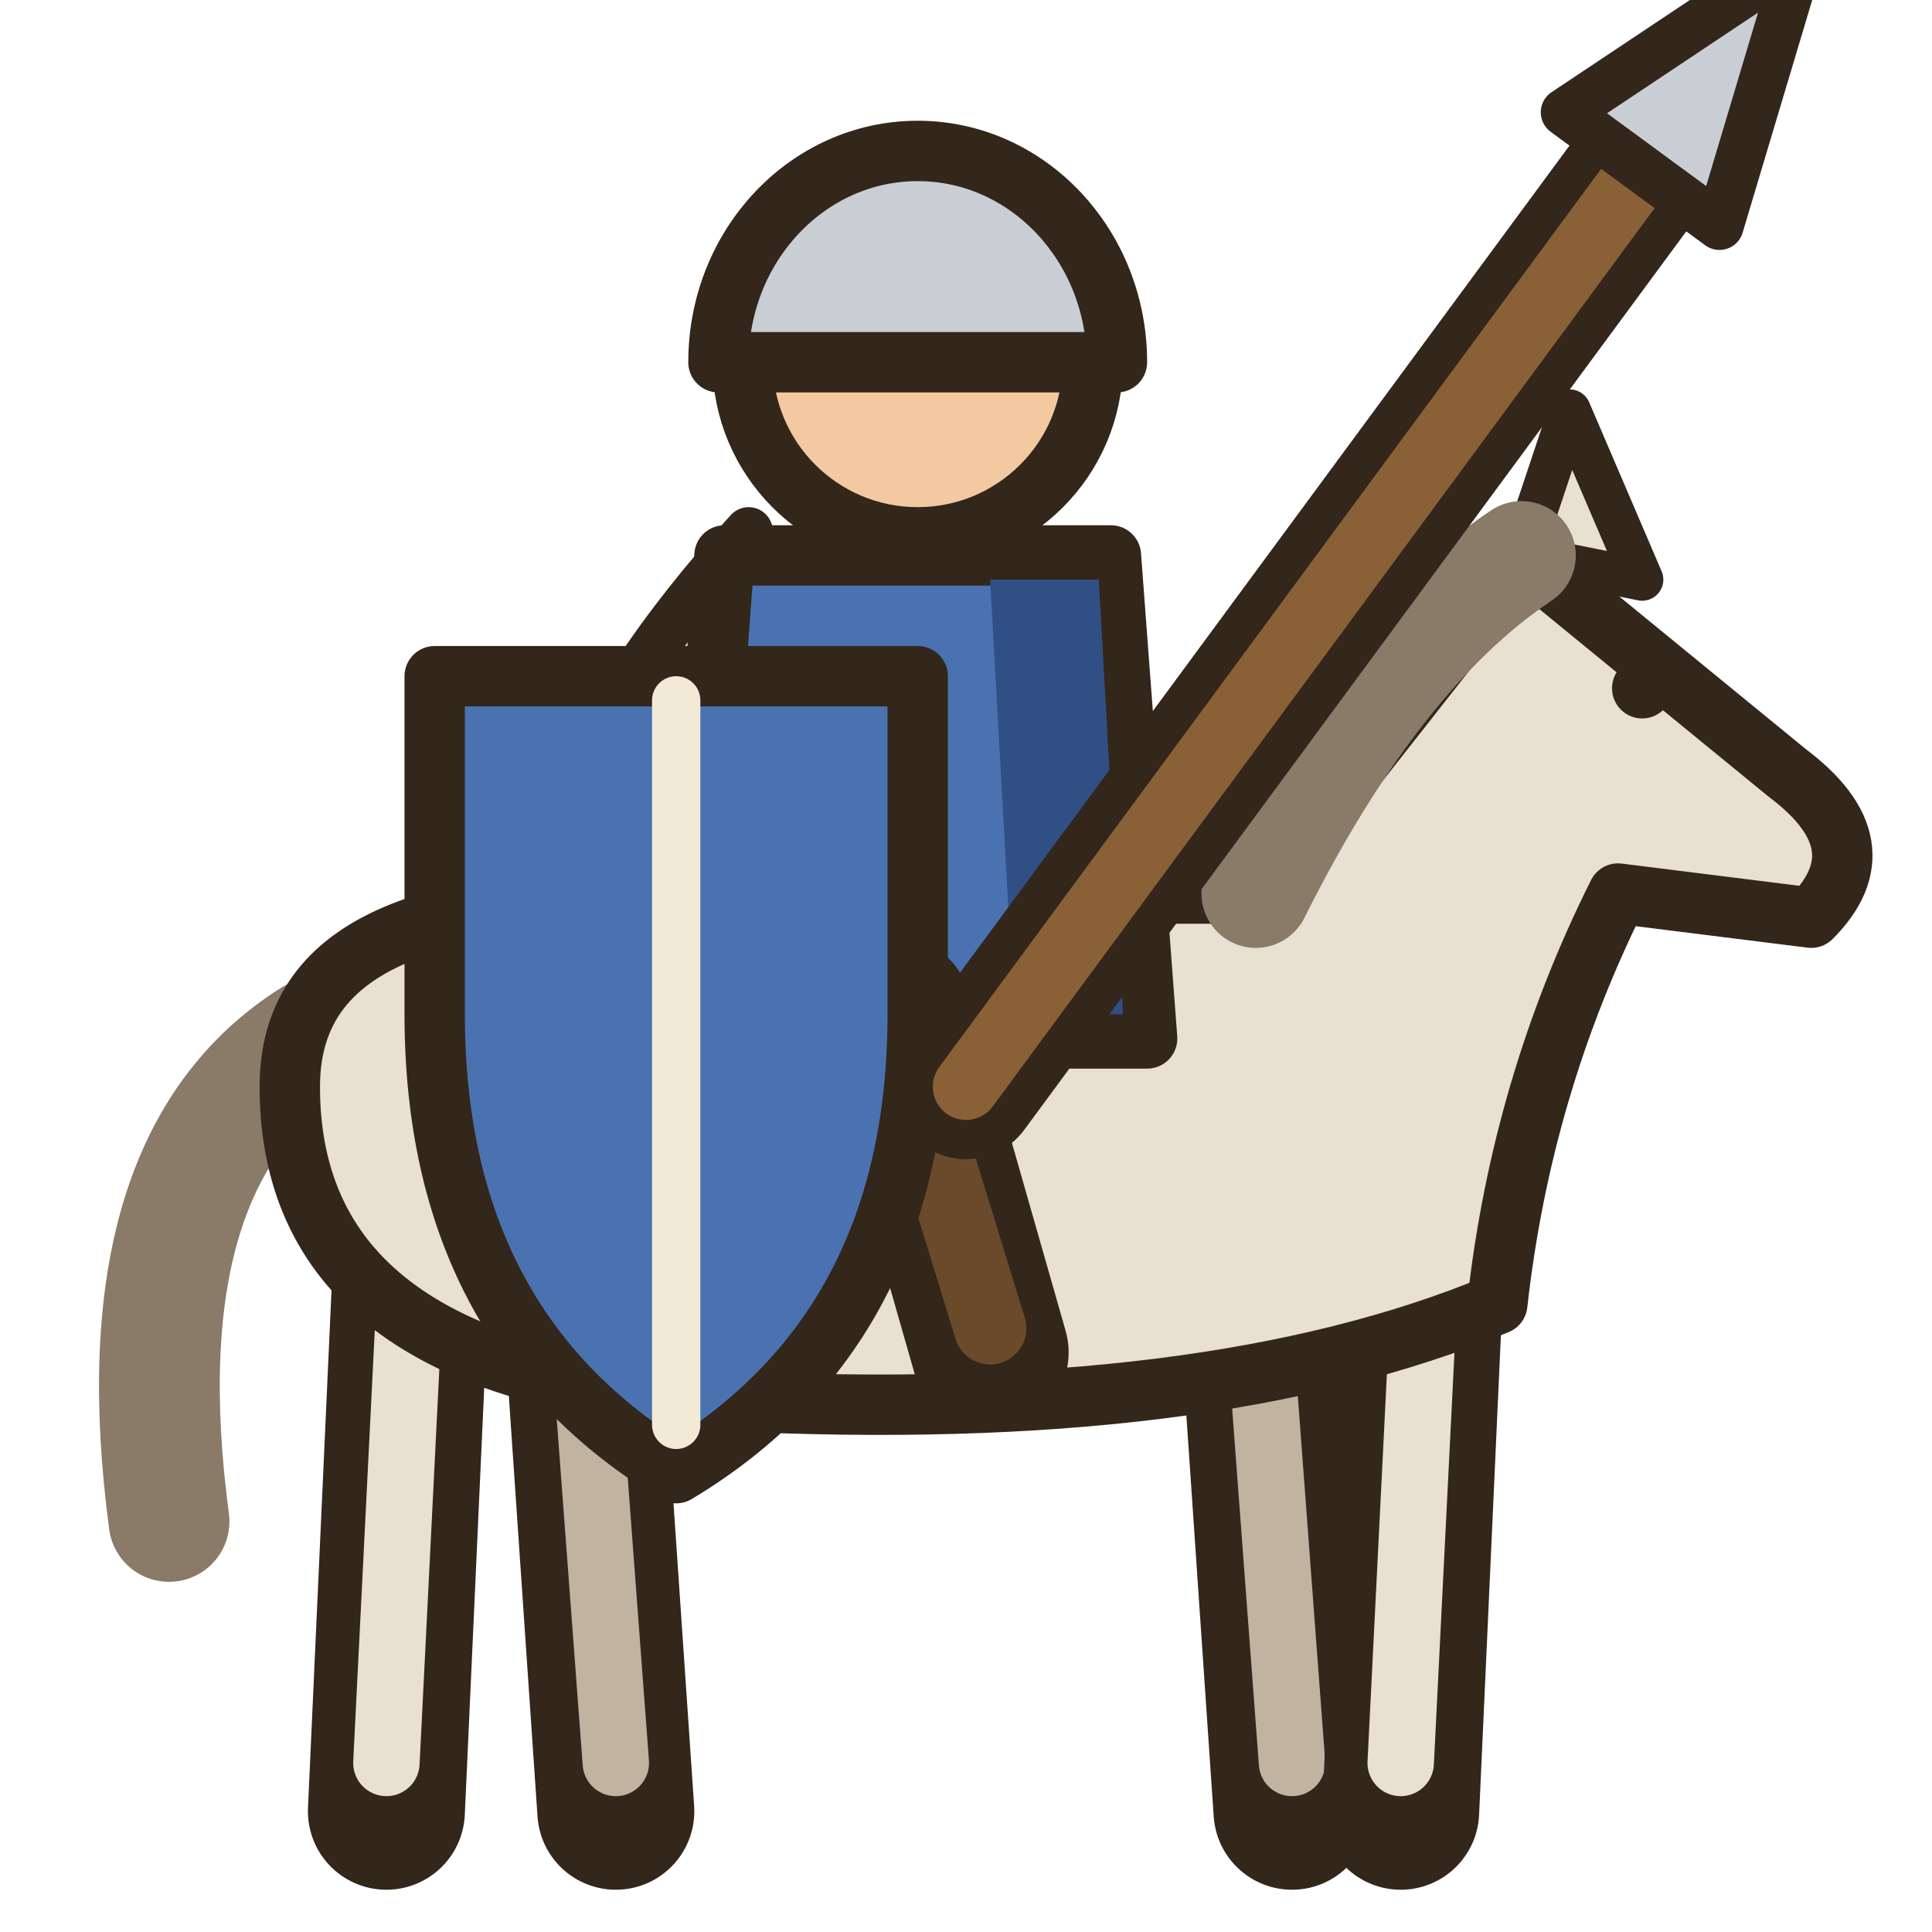
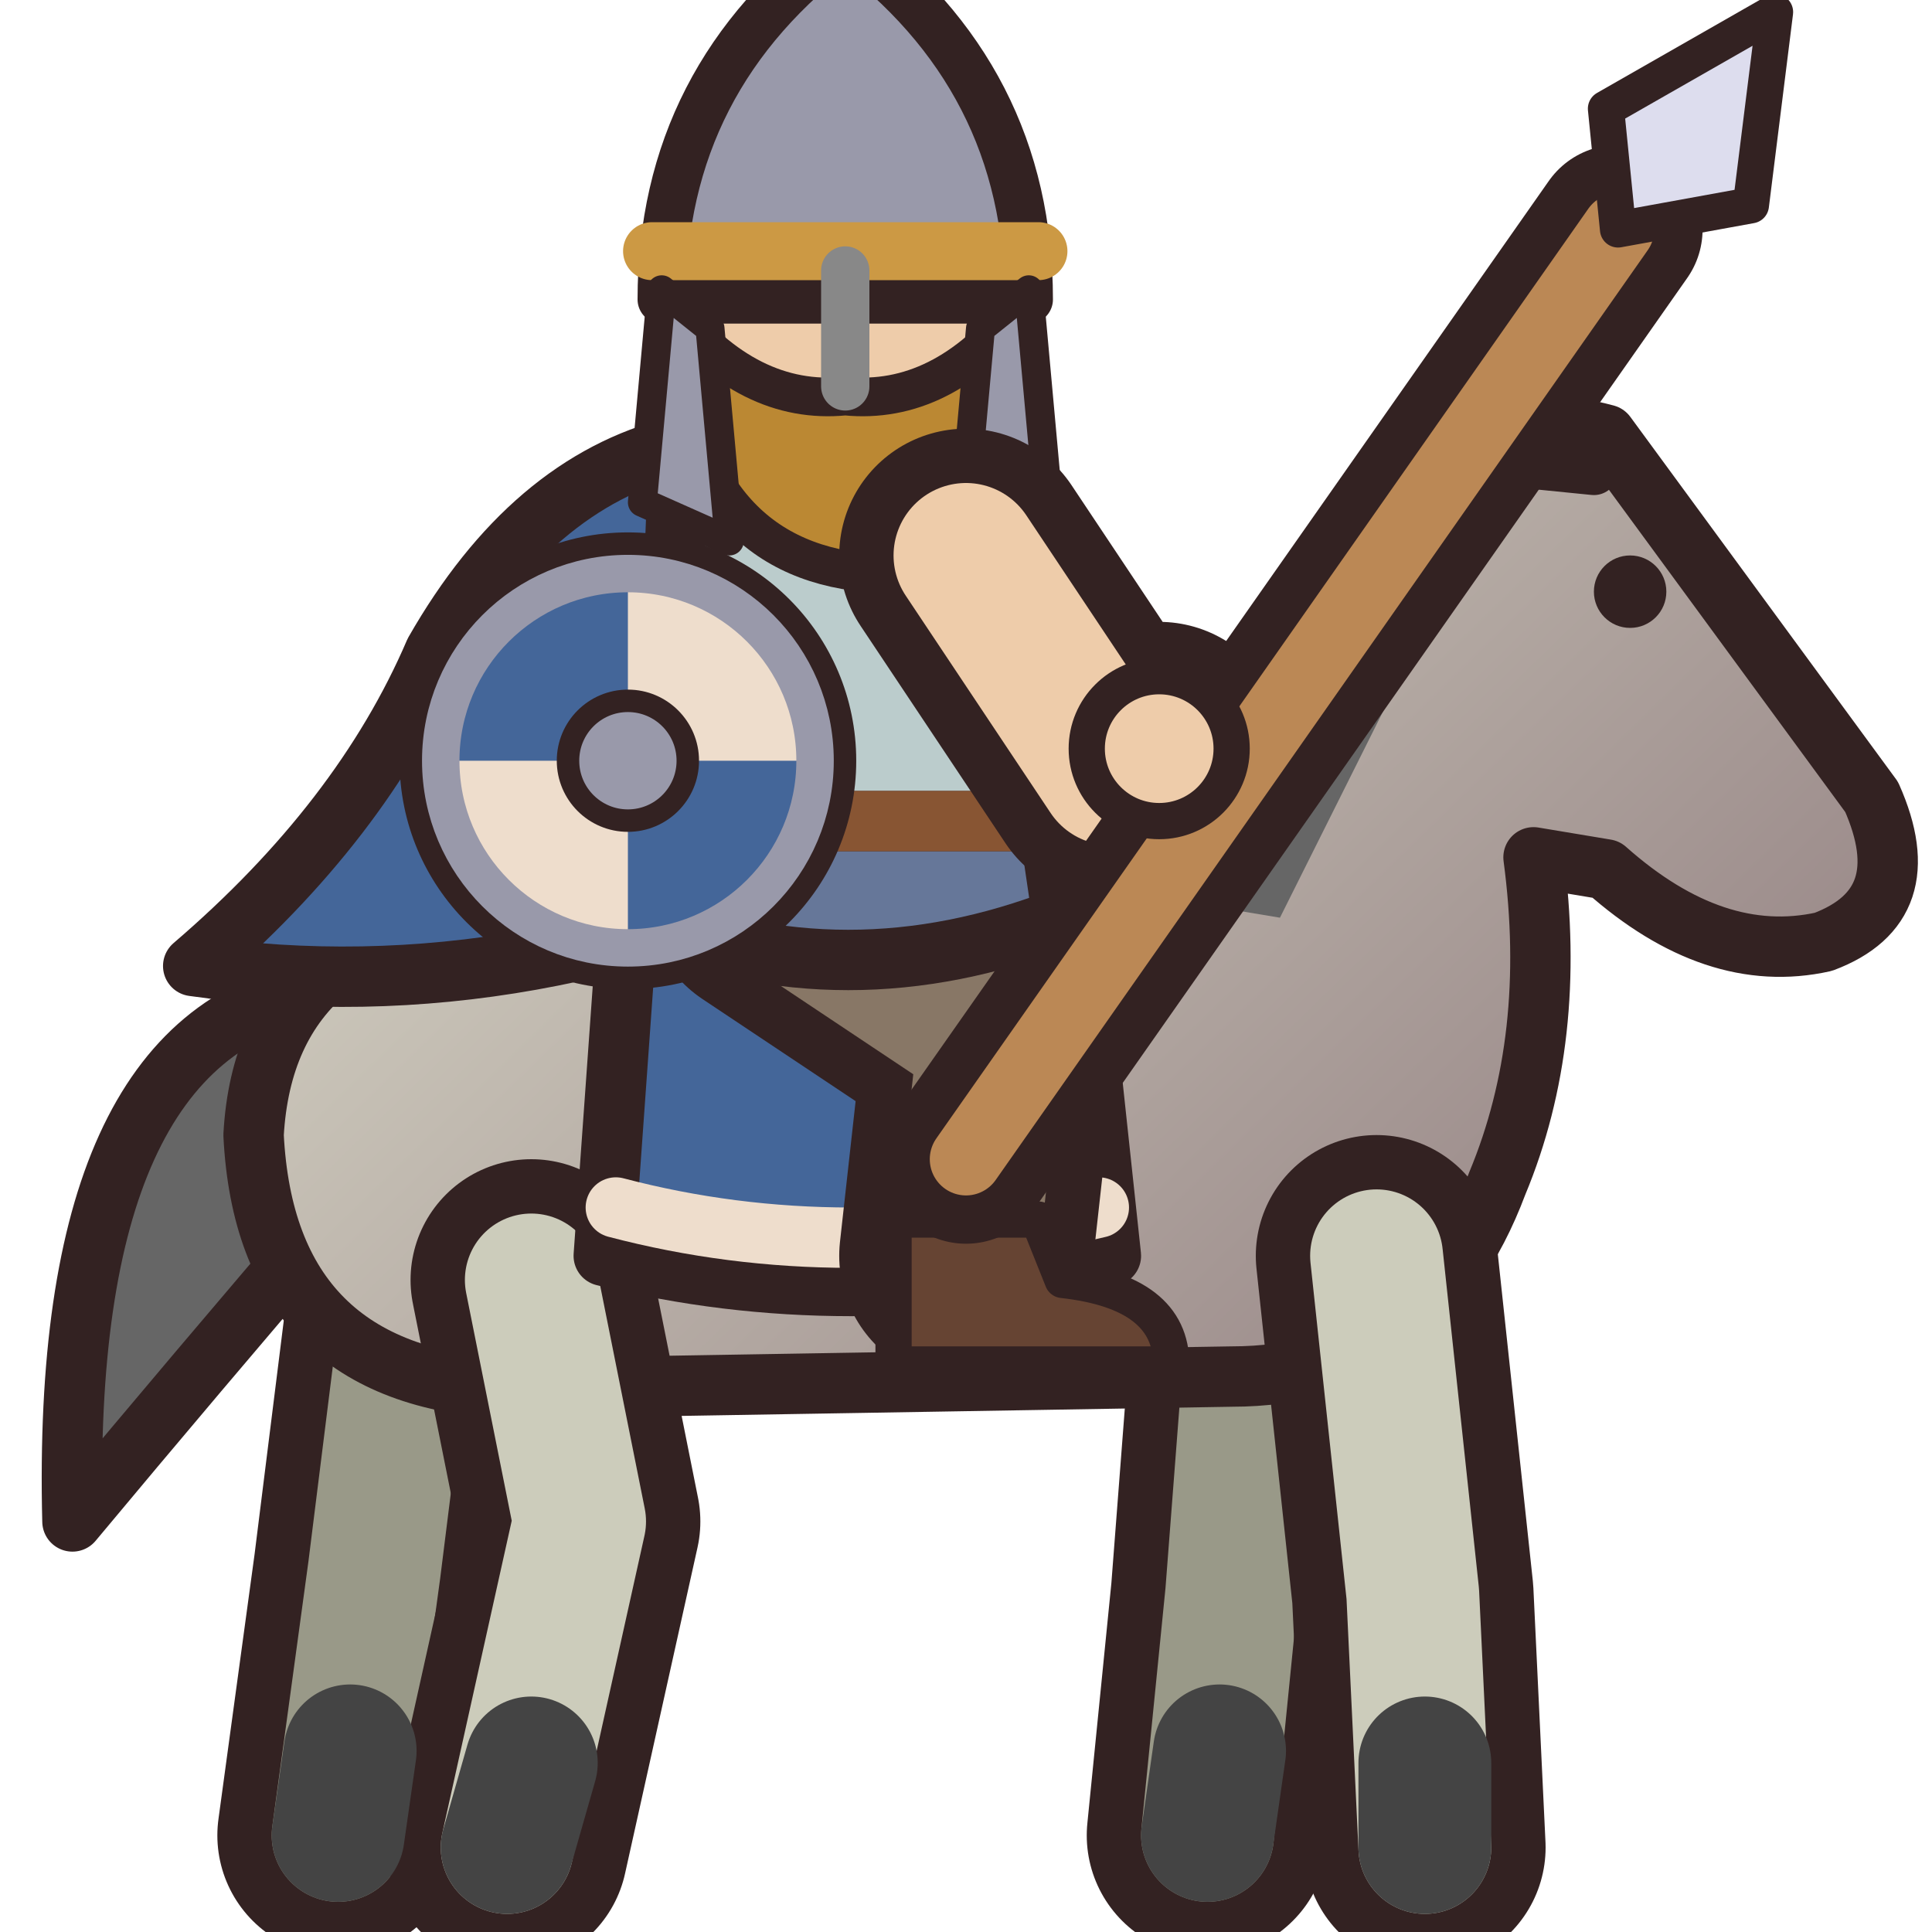
<svg xmlns="http://www.w3.org/2000/svg" viewBox="0 0 16 16">
-   <g stroke="#33261a" stroke-width=".5" stroke-linejoin="round" stroke-linecap="round">
-     <path d="M2.6,8.6Q1,9.6 1.4,12.6" fill="none" stroke="#8a7a68" stroke-width="1" />
-     <path d="M3.4,10.6 3.2,15" fill="none" stroke="#33261a" stroke-width="1.3" />
-     <path d="M3.4,10.6 3.2,14.6" fill="none" stroke="#e8e0d0" stroke-width=".55" />
-     <path d="M4.8,10.6 5.1,15" fill="none" stroke="#33261a" stroke-width="1.3" />
-     <path d="M4.8,10.6 5.1,14.6" fill="none" stroke="#c0b4a0" stroke-width=".55" />
-     <path d="M10.4,10.6 10.7,15" fill="none" stroke="#33261a" stroke-width="1.3" />
-     <path d="M10.4,10.6 10.7,14.6" fill="none" stroke="#c0b4a0" stroke-width=".55" />
-     <path d="M11.8,10.6 11.6,15" fill="none" stroke="#33261a" stroke-width="1.3" />
-     <path d="M11.8,10.6 11.6,14.6" fill="none" stroke="#e8e0d0" stroke-width=".55" />
-     <path d="M2.4,9C2.4,7.6 4,7.4 6,7.4H10.4L12.6,4.6L14.8,6.4Q15.6,7 15,7.6L13.4,7.4Q12.6,9 12.4,10.8Q10,11.8 6,11.6Q2.4,11.4 2.4,9Z" fill="#e8e0d0" />
-     <path d="M12.6,4.6L13,3.4L13.6,4.8Z" fill="#e8e0d0" stroke-width=".35" />
-     <path d="M10.4,7.4Q11.4,5.4 12.6,4.6" fill="none" stroke="#8a7a68" stroke-width=".9" />
-     <circle cx="13.6" cy="5.7" r=".25" fill="#33261a" stroke="none" />
-     <path d="M6.2,4.4Q4,6.8 4.4,9L7.6,8.2Z" fill="#f2ead6" stroke-width=".4" />
-     <path d="M6,4.6H9.2L9.5,8.6H5.7Z" fill="#4a72b0" />
-     <path d="M8.2,4.8H9.1L9.3,8.4H8.4Z" fill="#304f84" stroke="none" />
-     <path d="M7.4,8.4L8.2,11.2" fill="none" stroke="#33261a" stroke-width="1.3" />
-     <path d="M7.4,8.4L8.2,11" fill="none" stroke="#6a4a2a" stroke-width=".6" />
-     <circle cx="7.6" cy="3" r="1.45" fill="#f2c9a0" />
-     <path d="M5.95,3A1.65,1.75 0 0 1 9.25,3Z" fill="#c9ced4" />
-     <path d="M3.6,5.6H7.6V8.4Q7.6,11 5.6,12.2Q3.6,11 3.6,8.4Z" fill="#4a72b0" stroke-width=".5" />
-     <path d="M5.6,5.8V11.8" fill="none" stroke="#f2ead6" stroke-width=".4" />
-     <path d="M8,9 13.6,1.4" fill="none" stroke="#33261a" stroke-width="1.2" />
-     <path d="M8,9 13.6,1.4" fill="none" stroke="#8a6036" stroke-width=".55" />
-     <path d="M14.91,-.37 14.24,1.87 12.96,.93Z" fill="#c9ced4" stroke-width=".4" />
+   <defs>
+     <linearGradient id="g0" y2=".6">
+       <stop stop-color="#ddc" />
+       <stop offset="1" stop-color="#988" />
+     </linearGradient>
+     <path id="p0" d="M10.4,10.6l-.2,2.6-.2,2M3.4,10.6 3.1,13l-.3,2.2" />
+     <path id="p1" d="M4.4,10.6l.4,2-.6,2.7m7.2-4.9l.3,2.8 .1,2.1" />
+     <path id="p2" d="M6.4,7.4 8.2,8.6 8,10.4" />
+     <path id="p3" d="M8,4.6 9.2,6.4l.4-.2" />
+   </defs>
+   <g stroke="#322" stroke-width=".5" stroke-linejoin="round" stroke-linecap="round">
+     <path d="M2.6,8.2q-2.1,.4-2,4.4 1-1.2 2.2-2.6Z" fill="#666" />
+     <use href="#p0" fill="none" stroke-width="2" />
+     <use href="#p0" fill="none" stroke="#998" stroke-width="1.1" />
+     <path d="M2.1,9.4q.1-1.8 2.3-1.9 2.6,.3 5-.2l1.9-3q.9-1 2-.7l2.2,3q.4,.9-.4,1.2-.9,.2-1.8-.6l-.6-.1q.2,1.5-.3,2.7-.6,1.6-2.2,1.6l-6,.1q-2-.1-2.1-2.1Z" fill="url(#g0)" />
+     <path d="M9.4,7.4l1.9-3.1q.6-.7 1.3-.8l-.8,1.7L10.6,7.6Z" fill="#666" stroke="none" />
+     <path d="M12.2,3.8l.3-1.3 .7,1.4Z" fill="#ccb" stroke-width=".4" />
+     <circle cx="13.5" cy="4.9" r=".3" fill="#322" stroke="none" />
+     <use href="#p1" fill="none" stroke-width="2" />
+     <use href="#p1" fill="none" stroke="#ccb" stroke-width="1.1" />
+     <path d="M10.1,14.5l-.1,.7m-7.1-.7l-.1,.7m1.6-.6l-.2,.7m7.6-.7l0,.7" fill="none" stroke="#444" stroke-width="1.1" />
+     <path d="M5.2,7.6Q7,8 8.9,7.6l.3,2.8Q7,10.9 5,10.4Z" fill="#469" />
+     <path d="M5.1,10q1.9,.5 4,0" fill="none" stroke="#edc" />
+     <path d="M5.6,3.7l2-.1L7.2,7Q4.4,8.4 1.6,8 3,6.8 3.6,5.4q.8-1.4 2-1.7Z" fill="#469" />
+     <use href="#p2" fill="none" stroke-width="2.1" />
+     <use href="#p2" fill="none" stroke="#876" stroke-width="1.2" />
+     <path d="M7.4,10.1H8.6l.2,.5q.9,.1 .9,.7H7.4Z" fill="#643" stroke-width=".3" />
+     <path d="M5.3,7.6l.4-3.4q1.3-.6 2.6,0l.5,3.4Q7,8.3 5.3,7.6Z" fill="#679" />
+     <path d="M5.6,4.3q1.4-.6 2.8,0l.2,2.5H5.5Z" fill="#bcc" />
+     <path d="M5.5,6.8H8.6" fill="none" stroke="#853" />
+     <g transform="translate(7,2.4) scale(.8)">
+       <ellipse rx="1.8" ry="1.9" fill="#eca" />
+       <path d="M-1.8,.2Q-1.7,2.6 0,2.9 1.7,2.6 1.8,.2 1,1.2 0,1.1q-1,.1-1.8-.9Z" fill="#b83" stroke-width=".4" />
+       <path d="M-1.9,.1Q-1.9-2.2 0-3.6 1.9-2.2 1.9,.1Z" fill="#99a" />
+       <path d="M-2-.4H2" fill="none" stroke="#c94" stroke-width=".6" />
+       <path d="M0-.2V1" fill="none" stroke="#888" />
+       <path d="M-1.9,0l-.2,2.2 .9,.4L-1.4,.4ZM1.9,0l.2,2.2-.9,.4L1.4,.4Z" fill="#99a" stroke-width=".3" />
+     </g>
+     <use href="#p3" fill="none" stroke-width="2.1" />
+     <use href="#p3" fill="none" stroke="#eca" stroke-width="1.2" />
+     <path d="M8,9.6l5.4-7.7" fill="none" stroke-width="1.4" />
+     <path d="M8,9.6l5.4-7.7" fill="none" stroke="#b85" stroke-width=".6" />
+     <path d="M14.7,.1l-.2,1.6-1.1,.2-.1-1Z" fill="#dde" stroke-width=".3" />
+     <circle cx="9.6" cy="6.2" r=".6" fill="#eca" stroke-width=".3" />
+     <g transform="translate(5.2,6.3) scale(.62)">
+       <circle r="2.8" fill="#469" />
+       <path d="M0,0V-2.5A2.5,2.5 0 0 1 2.5,0ZM0,0V2.5A2.5,2.5 0 0 1-2.5,0Z" fill="#edc" stroke="none" />
+       <circle r="2.5" fill="none" stroke="#99a" />
+       <circle r=".8" fill="#99a" stroke-width=".3" />
+     </g>
  </g>
</svg>
